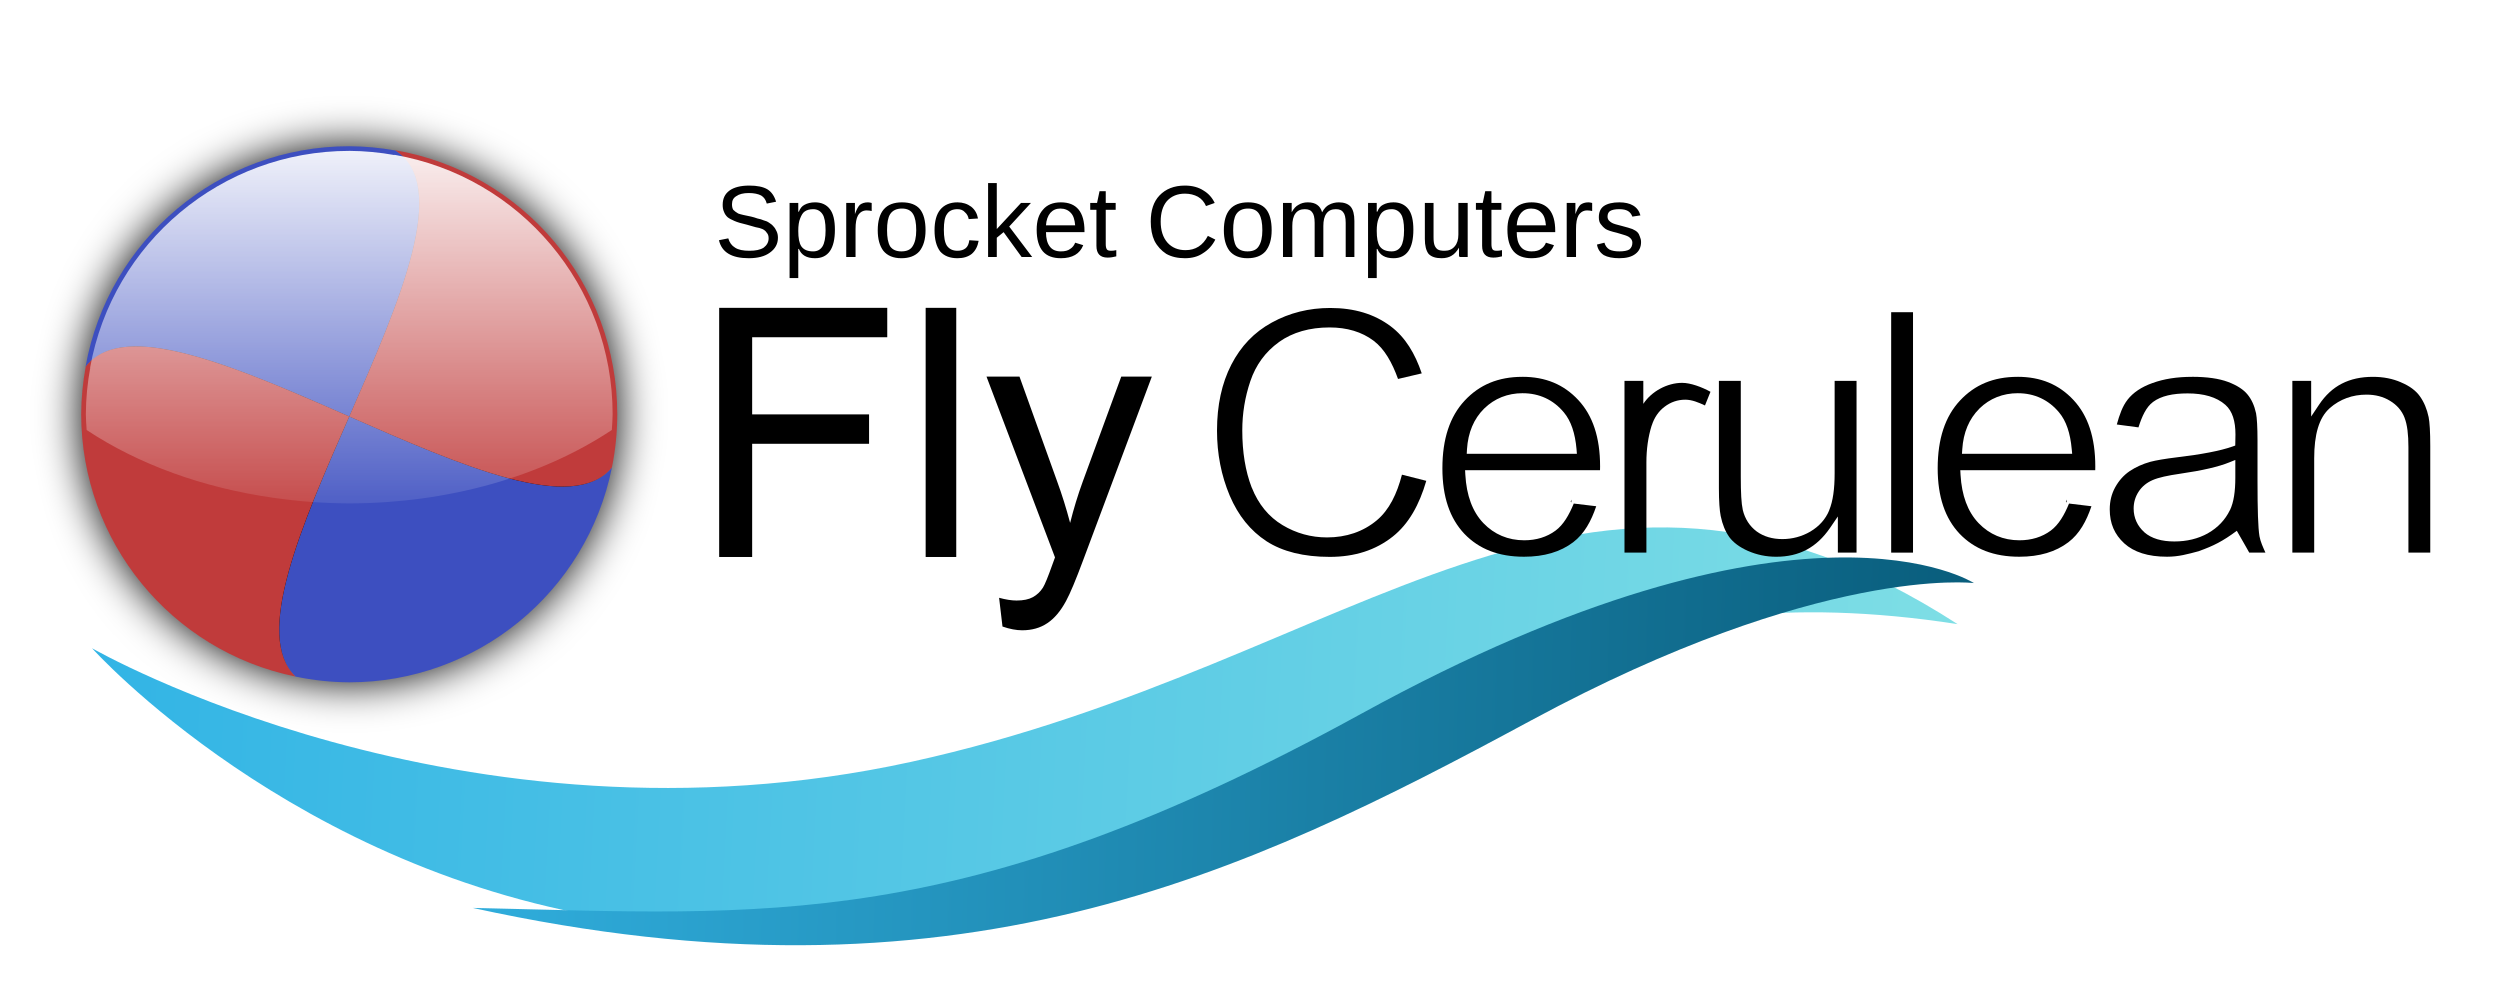
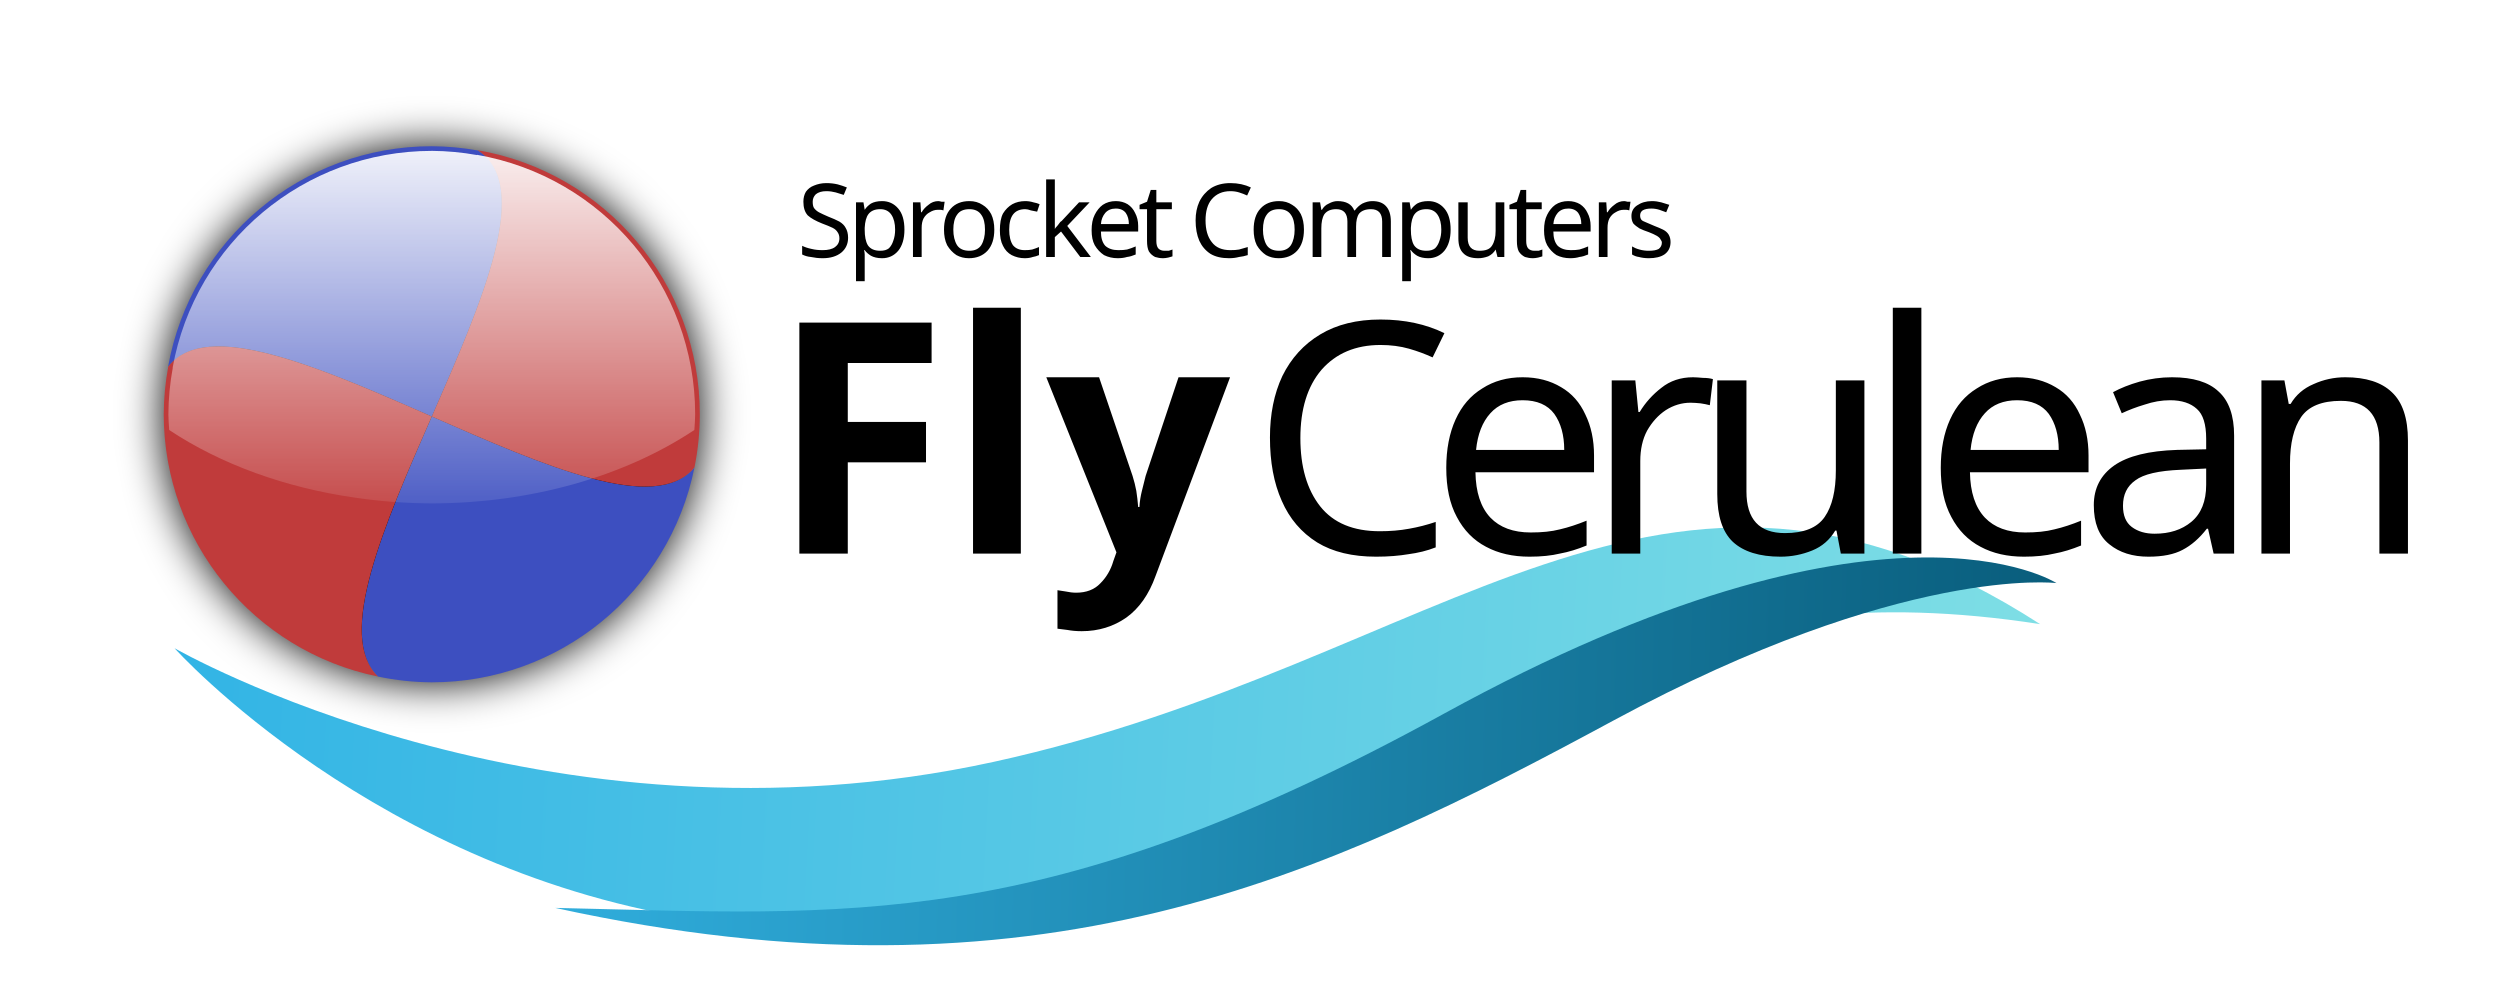
- <svg xmlns="http://www.w3.org/2000/svg" xmlns:xlink="http://www.w3.org/1999/xlink" width="250" height="100" viewBox="0 0 66.146 26.458" version="1.1" id="svg6467">
+ <svg xmlns="http://www.w3.org/2000/svg" xmlns:xlink="http://www.w3.org/1999/xlink" id="svg6467" version="1.1" viewBox="0 0 66.146 26.458" height="100" width="250">
  <defs id="defs6461">
-     <filter style="color-interpolation-filters:sRGB" id="filter6217-0" x="-0.096" width="1.192" y="-0.096" height="1.192">
-       <feGaussianBlur stdDeviation="3.825" id="feGaussianBlur6219-6" />
+     <filter height="1.192" y="-0.096" width="1.192" x="-0.096" id="filter6217-0" style="color-interpolation-filters:sRGB">
+       <feGaussianBlur id="feGaussianBlur6219-6" stdDeviation="3.825" />
    </filter>
-     <linearGradient xlink:href="#linearGradient4214" id="linearGradient6334" gradientUnits="userSpaceOnUse" gradientTransform="matrix(0.5978969,0,0,0.5978969,47.07245,209.4453)" x1="24.584" y1="0.375" x2="24.584" y2="34.279" />
+     <linearGradient y2="34.279" x2="24.584" y1="0.375" x1="24.584" gradientTransform="matrix(0.5978969,0,0,0.5978969,47.07245,209.4453)" gradientUnits="userSpaceOnUse" id="linearGradient6334" xlink:href="#linearGradient4214" />
    <linearGradient id="linearGradient4214">
-       <stop id="stop4216" offset="0" style="stop-color:#ffffff;stop-opacity:1;" />
-       <stop id="stop4218" offset="1" style="stop-color:#ffffff;stop-opacity:0;" />
+       <stop style="stop-color:#ffffff;stop-opacity:1;" offset="0" id="stop4216" />
+       <stop style="stop-color:#ffffff;stop-opacity:0;" offset="1" id="stop4218" />
    </linearGradient>
-     <linearGradient xlink:href="#linearGradient4708" id="linearGradient4718-2" x1="35.28" y1="243.541" x2="119.202" y2="243.541" gradientUnits="userSpaceOnUse" gradientTransform="matrix(0.7355804,0.02248159,-0.02080886,0.6808502,-2.947936,112.6269)" />
+     <linearGradient gradientTransform="matrix(0.7355804,0.02248159,-0.02080886,0.6808502,-2.947936,112.6269)" gradientUnits="userSpaceOnUse" y2="243.541" x2="119.202" y1="243.541" x1="35.28" id="linearGradient4718-2" xlink:href="#linearGradient4708" />
    <linearGradient id="linearGradient4708">
-       <stop style="stop-color:#32b4e5;stop-opacity:1;" offset="0" id="stop4704" />
-       <stop style="stop-color:#7edee5;stop-opacity:1" offset="1" id="stop4706" />
+       <stop id="stop4704" offset="0" style="stop-color:#32b4e5;stop-opacity:1;" />
+       <stop id="stop4706" offset="1" style="stop-color:#7edee5;stop-opacity:1" />
    </linearGradient>
-     <linearGradient xlink:href="#linearGradient4765" id="linearGradient4742-8" x1="54.889" y1="248.66" x2="122.174" y2="248.66" gradientUnits="userSpaceOnUse" gradientTransform="matrix(0.7359204,0.00226207,-0.00202577,0.6590459,-9.098624,116.9809)" />
+     <linearGradient gradientTransform="matrix(0.7359204,0.00226207,-0.00202577,0.6590459,-9.098624,116.9809)" gradientUnits="userSpaceOnUse" y2="248.66" x2="122.174" y1="248.66" x1="54.889" id="linearGradient4742-8" xlink:href="#linearGradient4765" />
    <linearGradient id="linearGradient4765">
-       <stop style="stop-color:#30addc;stop-opacity:1" offset="0" id="stop4761" />
-       <stop style="stop-color:#095d7c;stop-opacity:1" offset="1" id="stop4763" />
+       <stop id="stop4761" offset="0" style="stop-color:#30addc;stop-opacity:1" />
+       <stop id="stop4763" offset="1" style="stop-color:#095d7c;stop-opacity:1" />
    </linearGradient>
  </defs>
-   <g id="layer1" transform="translate(-51.5954,-134.5747)">
-     <g id="g7248" transform="matrix(1.051288,0,0,1.051288,-5.530673,-6.75527)">
+   <g transform="translate(-51.5954,-134.5747)" id="layer1">
+     <g transform="matrix(1.051288,0,0,1.051288,-5.530673,-6.75527)" id="g7248">
      <g id="g7275">
-         <g id="g6459" transform="matrix(0.7585608,0.01499529,-0.01570151,0.7244425,47.39964,-51.15288)">
-           <path id="path4673-9" d="m 79.817,276.212 c -12.736,-8.221 -19.732,1.765 -34.605,5.499 -14.873,3.735 -27.249,-3.383 -27.249,-3.383 0,0 6.85,7.677 17.826,9.105 10.976,1.428 20.57,-4.081 23.388,-5.478 4.663,-2.312 9.081,-7.372 20.641,-5.744 z" style="fill:url(#linearGradient4718-2);fill-opacity:1;stroke:none;stroke-width:0.187px;stroke-linecap:butt;stroke-linejoin:miter;stroke-opacity:1" />
-           <path id="path4675-9" d="m 30.773,287.084 c 9.736,0.03 16.176,0.578 29.33,-7.352 14.452,-8.713 20.225,-4.958 20.225,-4.958 0,0 -5.112,-0.544 -14.571,5.063 -9.458,5.608 -18.866,10.599 -34.984,7.247 z" style="fill:url(#linearGradient4742-8);fill-opacity:1;stroke:none;stroke-width:0.184px;stroke-linecap:butt;stroke-linejoin:miter;stroke-opacity:1" />
+         <g transform="matrix(0.7585608,0.01499529,-0.01570151,0.7244425,49.47686,-51.15288)" id="g6459">
+           <path style="fill:url(#linearGradient4718-2);fill-opacity:1;stroke:none;stroke-width:0.187px;stroke-linecap:butt;stroke-linejoin:miter;stroke-opacity:1" d="m 79.817,276.212 c -12.736,-8.221 -19.732,1.765 -34.605,5.499 -14.873,3.735 -27.249,-3.383 -27.249,-3.383 0,0 6.85,7.677 17.826,9.105 10.976,1.428 20.57,-4.081 23.388,-5.478 4.663,-2.312 9.081,-7.372 20.641,-5.744 z" id="path4673-9" />
+           <path style="fill:url(#linearGradient4742-8);fill-opacity:1;stroke:none;stroke-width:0.184px;stroke-linecap:butt;stroke-linejoin:miter;stroke-opacity:1" d="m 30.773,287.084 c 9.736,0.03 16.176,0.578 29.33,-7.352 14.452,-8.713 20.225,-4.958 20.225,-4.958 0,0 -5.112,-0.544 -14.571,5.063 -9.458,5.608 -18.866,10.599 -34.984,7.247 z" id="path4675-9" />
        </g>
-         <g id="g6231-6" transform="matrix(0.5332488,0,0,0.5332488,30.37539,25.52273)">
-           <path id="path4201-4-6-6-5" transform="matrix(0.2645833,0,0,0.2645833,0,170)" d="M 232.146,155.506 A 47.813,47.813 0 0 0 185.098,194.875 c 0.012,-0.016 0.027,-0.029 0.039,-0.045 a 47.813,47.813 0 0 0 -0.805,8.488 47.813,47.813 0 0 0 38.215,46.785 47.813,47.813 0 0 0 9.6,1.029 47.813,47.813 0 0 0 46.859,-38.334 47.813,47.813 0 0 0 0.953,-9.48 47.813,47.813 0 0 0 -39.652,-47.109 c 0.031,0.019 0.057,0.043 0.088,0.062 a 47.813,47.813 0 0 0 -8.248,-0.766 z m 8.256,0.771 c 0.3,0.193 0.584,0.399 0.85,0.619 -0.265,-0.22 -0.549,-0.426 -0.85,-0.619 z m 0.91,0.676 c 0.167,0.141 0.327,0.288 0.48,0.439 a 46.981,46.981 0 0 0 -0.018,-0.004 c -0.15,-0.148 -0.299,-0.297 -0.463,-0.436 z m -55.43,37.043 c -0.22,0.217 -0.427,0.45 -0.625,0.695 0.198,-0.245 0.405,-0.478 0.625,-0.695 z" style="opacity:1;fill:#000000;fill-opacity:1;fill-rule:nonzero;stroke:none;stroke-width:1.998;stroke-linecap:round;stroke-linejoin:miter;stroke-miterlimit:4;stroke-dasharray:none;stroke-opacity:1;filter:url(#filter6217-0)" />
-           <path id="path4201-4-6-2" d="m 61.424,223.9 c -2.268,5.172 -4.533,10.34 -2.541,12.274 a 12.651,12.651 0 0 0 2.54,0.272 12.651,12.651 0 0 0 12.398,-10.142 c -1.827,2.231 -7.113,-0.087 -12.397,-2.404 z" style="opacity:1;fill:#3d4fc0;fill-opacity:1;fill-rule:nonzero;stroke:none;stroke-width:0.529;stroke-linecap:round;stroke-linejoin:miter;stroke-miterlimit:4;stroke-dasharray:none;stroke-opacity:1" />
-           <path id="path4201-4-2-2" d="m 61.422,211.144 a 12.651,12.651 0 0 0 -12.448,10.417 c 1.781,-2.336 7.116,0.002 12.451,2.342 2.387,-5.448 4.77,-10.892 2.179,-12.556 a 12.651,12.651 0 0 0 -2.183,-0.203 z" style="opacity:1;fill:#3d4fc0;fill-opacity:1;fill-rule:nonzero;stroke:none;stroke-width:0.529;stroke-linecap:round;stroke-linejoin:miter;stroke-miterlimit:4;stroke-dasharray:none;stroke-opacity:1" />
-           <path id="path4201-4-0-1" d="m 51.557,220.596 c -1.127,-0.037 -2.019,0.235 -2.573,0.952 a 12.651,12.651 0 0 0 -0.213,2.247 12.651,12.651 0 0 0 10.111,12.378 c -1.992,-1.934 0.273,-7.102 2.541,-12.274 -3.677,-1.612 -7.353,-3.222 -9.867,-3.304 z" style="opacity:1;fill:#c03b3b;fill-opacity:1;fill-rule:nonzero;stroke:none;stroke-width:0.529;stroke-linecap:round;stroke-linejoin:miter;stroke-miterlimit:4;stroke-dasharray:none;stroke-opacity:1" />
-           <path id="path4201-4-4-2" d="m 63.581,211.33 c 2.629,1.644 0.237,7.106 -2.159,12.571 5.285,2.317 10.57,4.633 12.398,2.402 a 12.651,12.651 0 0 0 0.252,-2.508 12.651,12.651 0 0 0 -10.491,-12.465 z" style="opacity:1;fill:#c03b3b;fill-opacity:1;fill-rule:nonzero;stroke:none;stroke-width:0.529;stroke-linecap:round;stroke-linejoin:miter;stroke-miterlimit:4;stroke-dasharray:none;stroke-opacity:1" />
-           <path style="opacity:1;fill:url(#linearGradient6334);fill-opacity:1;fill-rule:nonzero;stroke:none;stroke-width:0.529;stroke-linecap:round;stroke-linejoin:miter;stroke-miterlimit:4;stroke-dasharray:none;stroke-opacity:1" d="m 61.422,211.364 a 12.43,12.43 0 0 0 -12.231,10.235 c 0.003,-0.004 0.007,-0.007 0.01,-0.012 a 12.43,12.43 0 0 0 -0.21,2.207 12.43,12.43 0 0 0 0.038,0.744 17.936,12.43 0 0 0 8.792,3.196 17.936,12.43 0 0 0 3.601,0.268 17.936,12.43 0 0 0 12.393,-3.466 12.43,12.43 0 0 0 0.038,-0.742 12.43,12.43 0 0 0 -10.309,-12.247 c 0.008,0.005 0.015,0.011 0.023,0.016 a 12.43,12.43 0 0 0 -2.145,-0.2 z" id="path4201-4-4-7-5" />
+         <g transform="matrix(0.5332488,0,0,0.5332488,32.45262,25.52273)" id="g6231-6">
+           <path style="opacity:1;fill:#000000;fill-opacity:1;fill-rule:nonzero;stroke:none;stroke-width:1.998;stroke-linecap:round;stroke-linejoin:miter;stroke-miterlimit:4;stroke-dasharray:none;stroke-opacity:1;filter:url(#filter6217-0)" d="M 232.146,155.506 A 47.813,47.813 0 0 0 185.098,194.875 c 0.012,-0.016 0.027,-0.029 0.039,-0.045 a 47.813,47.813 0 0 0 -0.805,8.488 47.813,47.813 0 0 0 38.215,46.785 47.813,47.813 0 0 0 9.6,1.029 47.813,47.813 0 0 0 46.859,-38.334 47.813,47.813 0 0 0 0.953,-9.48 47.813,47.813 0 0 0 -39.652,-47.109 c 0.031,0.019 0.057,0.043 0.088,0.062 a 47.813,47.813 0 0 0 -8.248,-0.766 z m 8.256,0.771 c 0.3,0.193 0.584,0.399 0.85,0.619 -0.265,-0.22 -0.549,-0.426 -0.85,-0.619 z m 0.91,0.676 c 0.167,0.141 0.327,0.288 0.48,0.439 a 46.981,46.981 0 0 0 -0.018,-0.004 c -0.15,-0.148 -0.299,-0.297 -0.463,-0.436 z m -55.43,37.043 c -0.22,0.217 -0.427,0.45 -0.625,0.695 0.198,-0.245 0.405,-0.478 0.625,-0.695 z" transform="matrix(0.2645833,0,0,0.2645833,0,170)" id="path4201-4-6-6-5" />
+           <path style="opacity:1;fill:#3d4fc0;fill-opacity:1;fill-rule:nonzero;stroke:none;stroke-width:0.529;stroke-linecap:round;stroke-linejoin:miter;stroke-miterlimit:4;stroke-dasharray:none;stroke-opacity:1" d="m 61.424,223.9 c -2.268,5.172 -4.533,10.34 -2.541,12.274 a 12.651,12.651 0 0 0 2.54,0.272 12.651,12.651 0 0 0 12.398,-10.142 c -1.827,2.231 -7.113,-0.087 -12.397,-2.404 z" id="path4201-4-6-2" />
+           <path style="opacity:1;fill:#3d4fc0;fill-opacity:1;fill-rule:nonzero;stroke:none;stroke-width:0.529;stroke-linecap:round;stroke-linejoin:miter;stroke-miterlimit:4;stroke-dasharray:none;stroke-opacity:1" d="m 61.422,211.144 a 12.651,12.651 0 0 0 -12.448,10.417 c 1.781,-2.336 7.116,0.002 12.451,2.342 2.387,-5.448 4.77,-10.892 2.179,-12.556 a 12.651,12.651 0 0 0 -2.183,-0.203 z" id="path4201-4-2-2" />
+           <path style="opacity:1;fill:#c03b3b;fill-opacity:1;fill-rule:nonzero;stroke:none;stroke-width:0.529;stroke-linecap:round;stroke-linejoin:miter;stroke-miterlimit:4;stroke-dasharray:none;stroke-opacity:1" d="m 51.557,220.596 c -1.127,-0.037 -2.019,0.235 -2.573,0.952 a 12.651,12.651 0 0 0 -0.213,2.247 12.651,12.651 0 0 0 10.111,12.378 c -1.992,-1.934 0.273,-7.102 2.541,-12.274 -3.677,-1.612 -7.353,-3.222 -9.867,-3.304 z" id="path4201-4-0-1" />
+           <path style="opacity:1;fill:#c03b3b;fill-opacity:1;fill-rule:nonzero;stroke:none;stroke-width:0.529;stroke-linecap:round;stroke-linejoin:miter;stroke-miterlimit:4;stroke-dasharray:none;stroke-opacity:1" d="m 63.581,211.33 c 2.629,1.644 0.237,7.106 -2.159,12.571 5.285,2.317 10.57,4.633 12.398,2.402 a 12.651,12.651 0 0 0 0.252,-2.508 12.651,12.651 0 0 0 -10.491,-12.465 z" id="path4201-4-4-2" />
+           <path id="path4201-4-4-7-5" d="m 61.422,211.364 a 12.43,12.43 0 0 0 -12.231,10.235 c 0.003,-0.004 0.007,-0.007 0.01,-0.012 a 12.43,12.43 0 0 0 -0.21,2.207 12.43,12.43 0 0 0 0.038,0.744 17.936,12.43 0 0 0 8.792,3.196 17.936,12.43 0 0 0 3.601,0.268 17.936,12.43 0 0 0 12.393,-3.466 12.43,12.43 0 0 0 0.038,-0.742 12.43,12.43 0 0 0 -10.309,-12.247 c 0.008,0.005 0.015,0.011 0.023,0.016 a 12.43,12.43 0 0 0 -2.145,-0.2 z" style="opacity:1;fill:url(#linearGradient6334);fill-opacity:1;fill-rule:nonzero;stroke:none;stroke-width:0.529;stroke-linecap:round;stroke-linejoin:miter;stroke-miterlimit:4;stroke-dasharray:none;stroke-opacity:1" />
        </g>
-         <g aria-label="Fly" style="font-style:normal;font-weight:normal;font-size:10.583px;line-height:6.615px;font-family:sans-serif;letter-spacing:0px;word-spacing:0px;fill:#000000;fill-opacity:1;stroke:none;stroke-width:0.265" id="text5788-4" transform="matrix(0.8276541,0,0,0.8276541,9.779777,-39.86086)">
-           <path d="m 75.707,227.527 v -7.576 h 5.111 v 0.894 h -4.108 v 2.346 h 3.555 v 0.894 h -3.555 v 3.442 z" style="font-style:normal;font-variant:normal;font-weight:normal;font-stretch:normal;font-family:Arial;-inkscape-font-specification:Arial;stroke-width:0.265" id="path5969-2" />
-           <path d="m 81.986,227.527 v -7.576 h 0.93 v 7.576 z" style="font-style:normal;font-variant:normal;font-weight:normal;font-stretch:normal;font-family:Arial;-inkscape-font-specification:Arial;stroke-width:0.265" id="path5971-9" />
-           <path d="m 84.322,229.641 -0.103,-0.873 q 0.305,0.083 0.532,0.083 0.31,0 0.496,-0.103 0.186,-0.103 0.305,-0.289 0.088,-0.14 0.284,-0.692 0.026,-0.077 0.083,-0.227 l -2.083,-5.498 h 1.003 l 1.142,3.178 q 0.222,0.605 0.398,1.271 0.16,-0.641 0.382,-1.251 l 1.173,-3.199 h 0.93 l -2.088,5.581 q -0.336,0.904 -0.522,1.245 -0.248,0.46 -0.568,0.672 -0.32,0.217 -0.765,0.217 -0.269,0 -0.599,-0.114 z" style="font-style:normal;font-variant:normal;font-weight:normal;font-stretch:normal;font-family:Arial;-inkscape-font-specification:Arial;stroke-width:0.265" id="path5973-5" />
-         </g>
-         <g id="g5984-6" transform="matrix(0.8276541,0,0,0.8276541,9.779777,-39.86086)">
-           <path id="path5828-3" transform="matrix(0.2645833,0,0,0.2645833,0,170)" d="m 356.367,188.807 c -2.449,3e-4 -4.682,0.558 -6.717,1.676 -2.01,1.099 -3.553,2.702 -4.658,4.85 -1.091,2.132 -1.639,4.648 -1.639,7.566 0,2.673 0.487,5.159 1.463,7.479 0.983,2.307 2.388,4.034 4.229,5.24 1.838,1.182 4.248,1.795 7.264,1.795 2.891,0 5.277,-0.779 7.242,-2.334 1.844,-1.461 3.057,-3.668 3.854,-6.406 l -2.797,-0.709 c -0.57,2.198 -1.459,4.055 -2.902,5.256 -1.562,1.3 -3.494,1.957 -5.713,1.957 -1.831,0 -3.544,-0.475 -5.115,-1.418 -1.594,-0.957 -2.78,-2.416 -3.529,-4.311 h -0.008 c -0.73,-1.893 -1.084,-4.087 -1.084,-6.57 0,-1.941 0.306,-3.824 0.922,-5.646 0.629,-1.873 1.739,-3.39 3.293,-4.504 v -0.008 c 1.58,-1.122 3.536,-1.676 5.816,-1.676 1.997,-4e-5 3.704,0.506 5.064,1.529 1.253,0.943 2.127,2.507 2.805,4.391 l 2.725,-0.641 c -0.765,-2.266 -1.873,-4.145 -3.588,-5.426 -1.859,-1.388 -4.145,-2.09 -6.924,-2.09 z" style="font-style:normal;font-variant:normal;font-weight:normal;font-stretch:normal;font-size:medium;line-height:6.615px;font-family:Arial;-inkscape-font-specification:Arial;letter-spacing:-0.654px;word-spacing:0px;fill:#000000;fill-opacity:1;stroke:none;stroke-width:1;stroke-opacity:1" />
-           <path id="path5830-1" transform="matrix(0.2645833,0,0,0.2645833,0,170)" d="m 378.447,196.721 c -2.752,0 -4.923,0.9 -6.629,2.73 -1.694,1.817 -2.562,4.378 -2.562,7.781 0,3.281 0.854,5.756 2.518,7.521 l 0.008,0.008 c 1.685,1.755 3.93,2.635 6.857,2.635 2.328,0 4.191,-0.564 5.641,-1.66 1.292,-0.977 2.079,-2.439 2.656,-4.143 l -2.582,-0.309 c -0.538,1.311 -1.183,2.434 -2.09,3.107 -1.002,0.745 -2.225,1.115 -3.602,1.115 -1.848,0 -3.45,-0.672 -4.695,-1.973 -1.261,-1.318 -1.939,-3.193 -2.074,-5.551 l -0.029,-0.531 h 15.508 c 0.004,-0.143 0.008,-0.342 0.008,-0.436 0,-3.339 -0.847,-5.847 -2.502,-7.625 -1.668,-1.792 -3.77,-2.672 -6.43,-2.672 z m 0.037,1.881 v 0.002 c 1.911,-4e-5 3.537,0.758 4.74,2.213 0.823,0.985 1.286,2.395 1.447,4.201 l 0.043,0.547 h -12.129 -0.531 l 0.029,-0.531 c 0.123,-1.904 0.778,-3.485 1.965,-4.658 l 0.008,-0.008 c 1.194,-1.166 2.701,-1.766 4.428,-1.766 z m 5.609,12.232 c -0.029,0.079 -0.064,0.146 -0.094,0.223 l 0.072,0.102 z" style="font-style:normal;font-variant:normal;font-weight:normal;font-stretch:normal;font-size:medium;line-height:6.615px;font-family:Arial;-inkscape-font-specification:Arial;letter-spacing:-0.654px;word-spacing:0px;fill:#000000;fill-opacity:1;stroke:none;stroke-width:1;stroke-opacity:1" />
-           <path id="path5832-5" transform="matrix(0.2645833,0,0,0.2645833,0,170)" d="m 392.348,199.828 v 0 -2.643 h -2.164 v 19.738 h 2.518 v -10.355 c 0,-1.528 0.198,-2.948 0.605,-4.252 h 0.008 c 0.287,-0.903 0.784,-1.643 1.484,-2.164 0.691,-0.527 1.502,-0.805 2.369,-0.805 0.766,0 1.52,0.313 2.266,0.664 l 0.633,-1.572 c -1.019,-0.56 -2.302,-1.027 -3.257,-1.027 -1.722,0 -3.525,0.984 -4.463,2.415 z" style="font-style:normal;font-variant:normal;font-weight:normal;font-stretch:normal;font-size:medium;line-height:6.615px;font-family:Arial;-inkscape-font-specification:Arial;letter-spacing:-0.654px;word-spacing:0px;fill:#000000;fill-opacity:1;stroke:none;stroke-width:1;stroke-opacity:1" />
-           <path id="path5834-6" transform="matrix(0.2645833,0,0,0.2645833,0,170)" d="m 401.035,197.186 v 12.35 c 0,1.481 0.079,2.562 0.207,3.182 0.197,0.971 0.531,1.773 0.99,2.422 0.455,0.615 1.16,1.151 2.154,1.594 h 0.008 c 1.001,0.438 2.075,0.664 3.232,0.664 2.632,0 4.633,-1.065 6.172,-3.299 l 0.908,-1.33 v 4.156 h 2.148 v -19.738 h -2.518 v 10.615 c 0,1.808 -0.193,3.211 -0.627,4.252 h 0.008 c -0.419,1.025 -1.159,1.849 -2.164,2.443 v 0.008 h -0.008 c -0.996,0.575 -2.08,0.863 -3.219,0.863 -1.137,0 -2.14,-0.289 -2.951,-0.879 -0.808,-0.602 -1.351,-1.45 -1.596,-2.473 v -0.008 c -0.166,-0.738 -0.229,-1.967 -0.229,-3.816 v -11.006 z" style="font-style:normal;font-variant:normal;font-weight:normal;font-stretch:normal;font-size:medium;line-height:6.615px;font-family:Arial;-inkscape-font-specification:Arial;letter-spacing:-0.654px;word-spacing:0px;fill:#000000;fill-opacity:1;stroke:none;stroke-width:1;stroke-opacity:1" />
-           <path id="path5836-8" transform="matrix(0.2645833,0,0,0.2645833,0,170)" d="m 420.834,189.293 v 27.631 h 2.51 v -27.631 z" style="font-style:normal;font-variant:normal;font-weight:normal;font-stretch:normal;font-size:medium;line-height:6.615px;font-family:Arial;-inkscape-font-specification:Arial;letter-spacing:-0.654px;word-spacing:0px;fill:#000000;fill-opacity:1;stroke:none;stroke-width:1;stroke-opacity:1" />
-           <path id="path5838-3" transform="matrix(0.2645833,0,0,0.2645833,0,170)" d="m 435.361,196.721 c -2.752,0 -4.915,0.9 -6.621,2.73 -1.694,1.817 -2.561,4.378 -2.561,7.781 0,3.282 0.853,5.756 2.518,7.521 1.686,1.76 3.934,2.643 6.865,2.643 2.328,0 4.181,-0.564 5.631,-1.66 1.291,-0.976 2.081,-2.44 2.658,-4.143 l -2.576,-0.309 c -0.538,1.313 -1.19,2.433 -2.098,3.107 -1.002,0.745 -2.225,1.115 -3.602,1.115 -1.848,0 -3.45,-0.672 -4.695,-1.973 -1.261,-1.318 -1.939,-3.193 -2.074,-5.551 l -0.029,-0.531 h 15.51 c 0.004,-0.143 0.006,-0.342 0.006,-0.436 0,-3.339 -0.847,-5.847 -2.502,-7.625 -1.668,-1.792 -3.77,-2.672 -6.43,-2.672 z m 0.039,1.881 -0.002,0.002 c 1.908,-4e-5 3.536,0.762 4.738,2.213 0.823,0.985 1.286,2.395 1.447,4.201 l 0.053,0.547 H 429.5 428.969 l 0.037,-0.531 c 0.123,-1.904 0.778,-3.485 1.965,-4.658 v -0.008 c 1.194,-1.166 2.703,-1.766 4.43,-1.766 z m 5.613,12.223 c -0.031,0.084 -0.068,0.155 -0.1,0.236 l 0.08,0.113 z" style="font-style:normal;font-variant:normal;font-weight:normal;font-stretch:normal;font-size:medium;line-height:6.615px;font-family:Arial;-inkscape-font-specification:Arial;letter-spacing:-0.654px;word-spacing:0px;fill:#000000;fill-opacity:1;stroke:none;stroke-width:1;stroke-opacity:1" />
-           <path id="path5840-3" transform="matrix(0.2645833,0,0,0.2645833,0,170)" d="m 455.41,196.721 c -1.737,1.9e-4 -3.244,0.239 -4.531,0.709 h -0.006 c -1.286,0.458 -2.231,1.101 -2.879,1.926 v 0.008 c -0.555,0.697 -0.923,1.713 -1.227,2.834 l 2.488,0.332 c 0.395,-1.255 0.884,-2.343 1.684,-2.93 0.928,-0.685 2.25,-0.975 3.963,-0.975 1.846,0 3.321,0.412 4.342,1.314 0.816,0.72 1.158,1.893 1.158,3.402 0,0.146 -0.004,0.455 -0.016,0.938 l -0.008,0.34 -0.332,0.117 c -1.41,0.493 -3.513,0.894 -6.369,1.234 -1.382,0.168 -2.41,0.345 -3.057,0.516 -0.884,0.246 -1.68,0.606 -2.385,1.078 -0.676,0.462 -1.225,1.074 -1.66,1.859 -0.415,0.758 -0.621,1.592 -0.621,2.533 0,1.611 0.543,2.872 1.668,3.904 1.109,1.003 2.72,1.535 4.918,1.535 1.325,0 2.357,-0.291 3.689,-0.648 v -0.008 c 1.625,-0.582 2.706,-1.116 4.329,-2.325 1.312,2.272 1.025,1.81 1.428,2.508 h 1.86 c -0.275,-0.619 -0.566,-1.232 -0.686,-1.889 v -0.008 c -0.159,-0.971 -0.223,-3.014 -0.223,-6.289 v -4.688 c 0,-1.543 -0.067,-2.617 -0.168,-3.139 -0.195,-0.901 -0.529,-1.617 -0.99,-2.17 -0.445,-0.545 -1.176,-1.036 -2.229,-1.432 -1.024,-0.386 -2.41,-0.59 -4.141,-0.59 z m 4.977,9.551 v 2.031 c 0,1.59 -0.181,2.826 -0.613,3.734 h -0.008 c -0.539,1.12 -1.391,2.015 -2.523,2.658 v 0.008 h -0.008 c -1.134,0.63 -2.427,0.938 -3.854,0.938 -1.443,0 -2.62,-0.328 -3.455,-1.057 v -0.008 c -0.796,-0.708 -1.225,-1.654 -1.225,-2.717 0,-0.701 0.191,-1.36 0.568,-1.934 0.38,-0.593 0.932,-1.041 1.609,-1.336 0.689,-0.3 1.731,-0.527 3.195,-0.738 2.531,-0.362 4.413,-0.807 5.619,-1.299 z" style="font-style:normal;font-variant:normal;font-weight:normal;font-stretch:normal;font-size:medium;line-height:6.615px;font-family:Arial;-inkscape-font-specification:Arial;letter-spacing:-0.654px;word-spacing:0px;fill:#000000;fill-opacity:1;stroke:none;stroke-width:1;stroke-opacity:1" />
-           <path id="path5842-0" transform="matrix(0.2645833,0,0,0.2645833,0,170)" d="m 476.205,196.721 c -2.745,0 -4.743,1.03 -6.186,3.188 l -0.916,1.373 v -4.096 h -2.162 v 19.738 h 2.51 V 206.096 c 0,-2.724 0.539,-4.678 1.793,-5.781 v -0.006 c 1.179,-1.025 2.613,-1.543 4.217,-1.543 1.014,0 1.933,0.231 2.709,0.715 0.78,0.465 1.356,1.128 1.668,1.941 v 0.008 c 0.314,0.81 0.443,1.92 0.443,3.381 v 12.113 h 2.51 v -12.254 c 0,-1.614 -0.071,-2.742 -0.186,-3.314 -0.196,-0.945 -0.536,-1.74 -1.012,-2.406 -0.456,-0.638 -1.155,-1.17 -2.146,-1.586 l -0.008,-0.008 c -0.974,-0.426 -2.045,-0.635 -3.234,-0.635 z" style="font-style:normal;font-variant:normal;font-weight:normal;font-stretch:normal;font-size:medium;line-height:6.615px;font-family:Arial;-inkscape-font-specification:Arial;letter-spacing:-0.654px;word-spacing:0px;fill:#000000;fill-opacity:1;stroke:none;stroke-width:1;stroke-opacity:1" />
-         </g>
-         <text xml:space="preserve" style="font-style:normal;font-weight:normal;font-size:2.568px;line-height:1.605px;font-family:sans-serif;letter-spacing:0px;word-spacing:0px;fill:#000000;fill-opacity:1;stroke:none;stroke-width:0.064" x="72.324" y="140.902" id="text6223-0">
-           <tspan id="tspan6221-3" x="72.324" y="140.902" style="font-style:normal;font-variant:normal;font-weight:normal;font-stretch:normal;font-family:Arial;-inkscape-font-specification:Arial;stroke-width:0.064">Sprocket Computers</tspan>
+         <text id="text6223-0" y="140.902" x="74.401" style="font-style:normal;font-weight:normal;font-size:2.568px;line-height:1.605px;font-family:sans-serif;letter-spacing:0px;word-spacing:0px;fill:#000000;fill-opacity:1;stroke:none;stroke-width:0.064" xml:space="preserve">
+           <tspan style="font-style:normal;font-variant:normal;font-weight:normal;font-stretch:normal;font-family:'Droid Sans';-inkscape-font-specification:'Droid Sans';letter-spacing:-0.148px;stroke-width:0.064" y="140.902" x="74.401" id="tspan6221-3">Sprocket Computers</tspan>
+         </text>
+         <text id="text5431" y="148.366" x="73.722" style="font-style:normal;font-variant:normal;font-weight:normal;font-stretch:normal;font-size:8.137px;line-height:1.25;font-family:sans-serif;-inkscape-font-specification:sans-serif;text-align:start;letter-spacing:0px;word-spacing:0px;text-anchor:start;fill:#000000;fill-opacity:1;stroke:none;stroke-width:0.436" xml:space="preserve">
+           <tspan style="font-style:normal;font-variant:normal;font-weight:bold;font-stretch:normal;font-family:'Droid Sans';-inkscape-font-specification:'Droid Sans Bold';text-align:start;text-anchor:start;stroke-width:0.436" y="148.366" x="73.722" id="tspan5429">Fly</tspan>
+         </text>
+         <text id="text5431-5" y="148.366" x="85.802" style="font-style:normal;font-variant:normal;font-weight:normal;font-stretch:normal;font-size:8.137px;line-height:1.25;font-family:sans-serif;-inkscape-font-specification:sans-serif;text-align:start;letter-spacing:0px;word-spacing:0px;text-anchor:start;fill:#000000;fill-opacity:1;stroke:none;stroke-width:0.436" xml:space="preserve">
+           <tspan style="font-style:normal;font-variant:normal;font-weight:normal;font-stretch:normal;font-family:'Droid Sans';-inkscape-font-specification:'Droid Sans';text-align:start;letter-spacing:-0.659px;text-anchor:start;stroke-width:0.436" y="148.366" x="85.802" id="tspan5429-6">Cerulean</tspan>
        </text>
      </g>
    </g>
  </g>
</svg>
